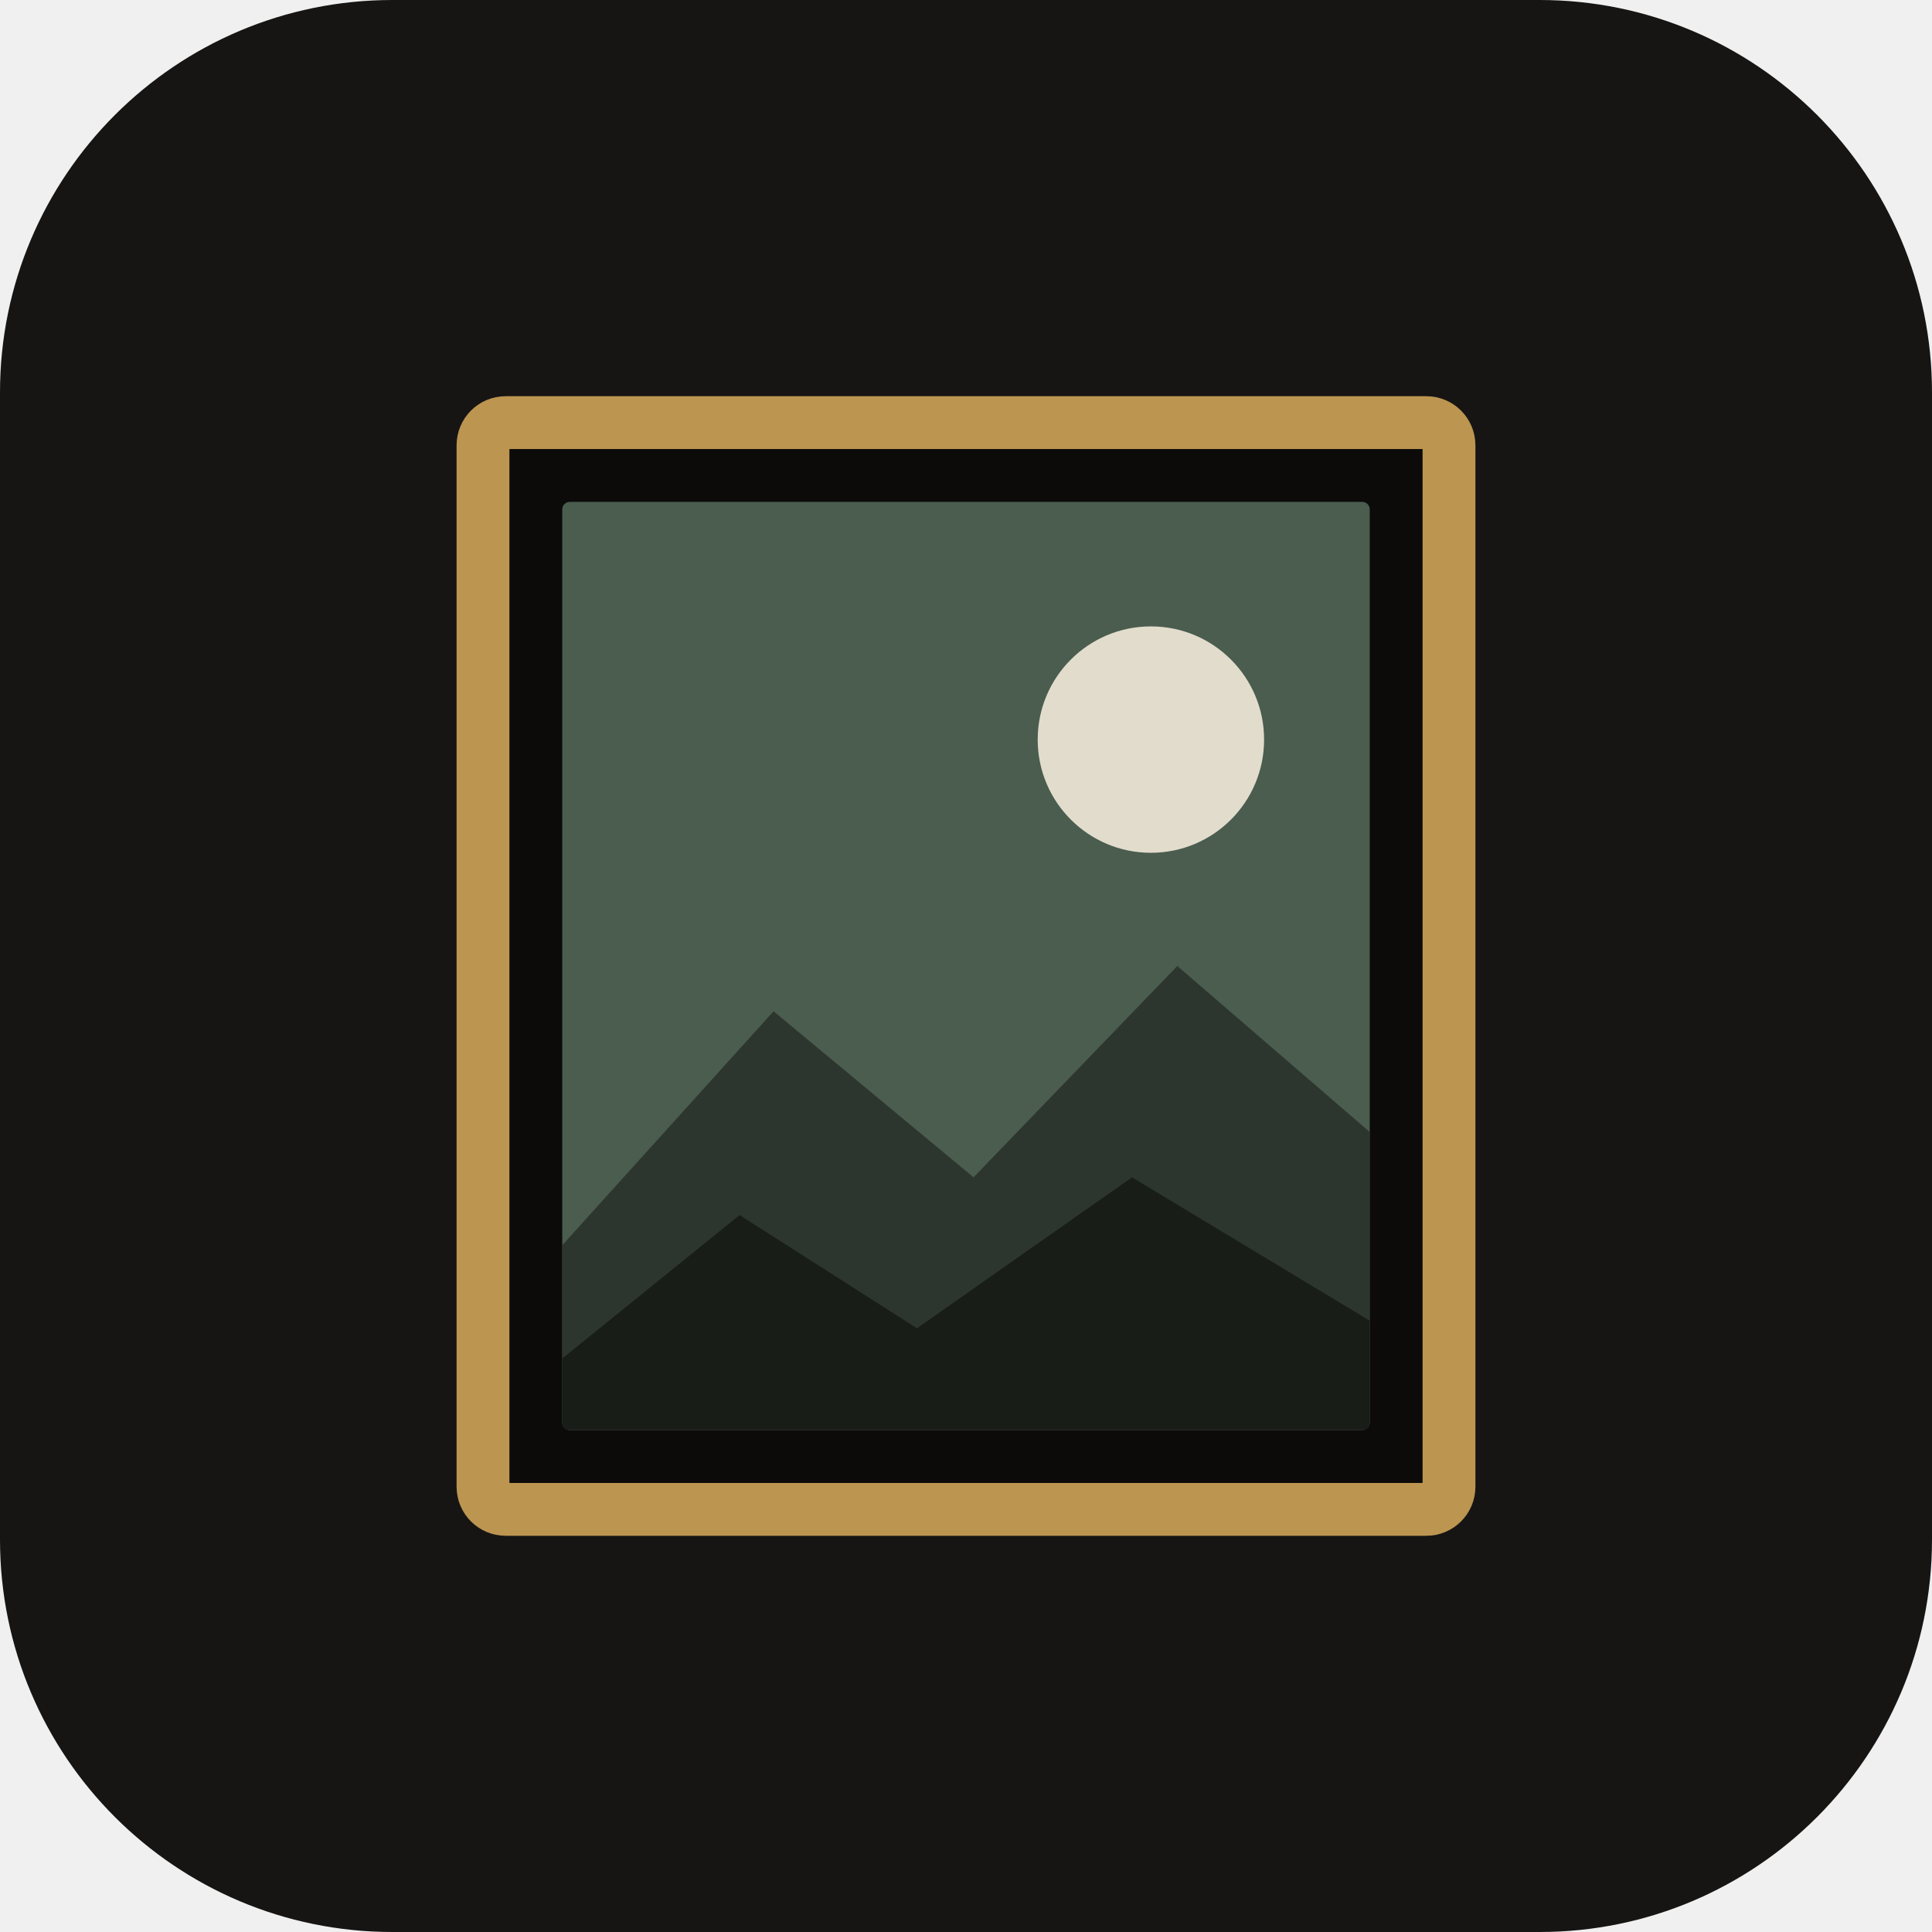
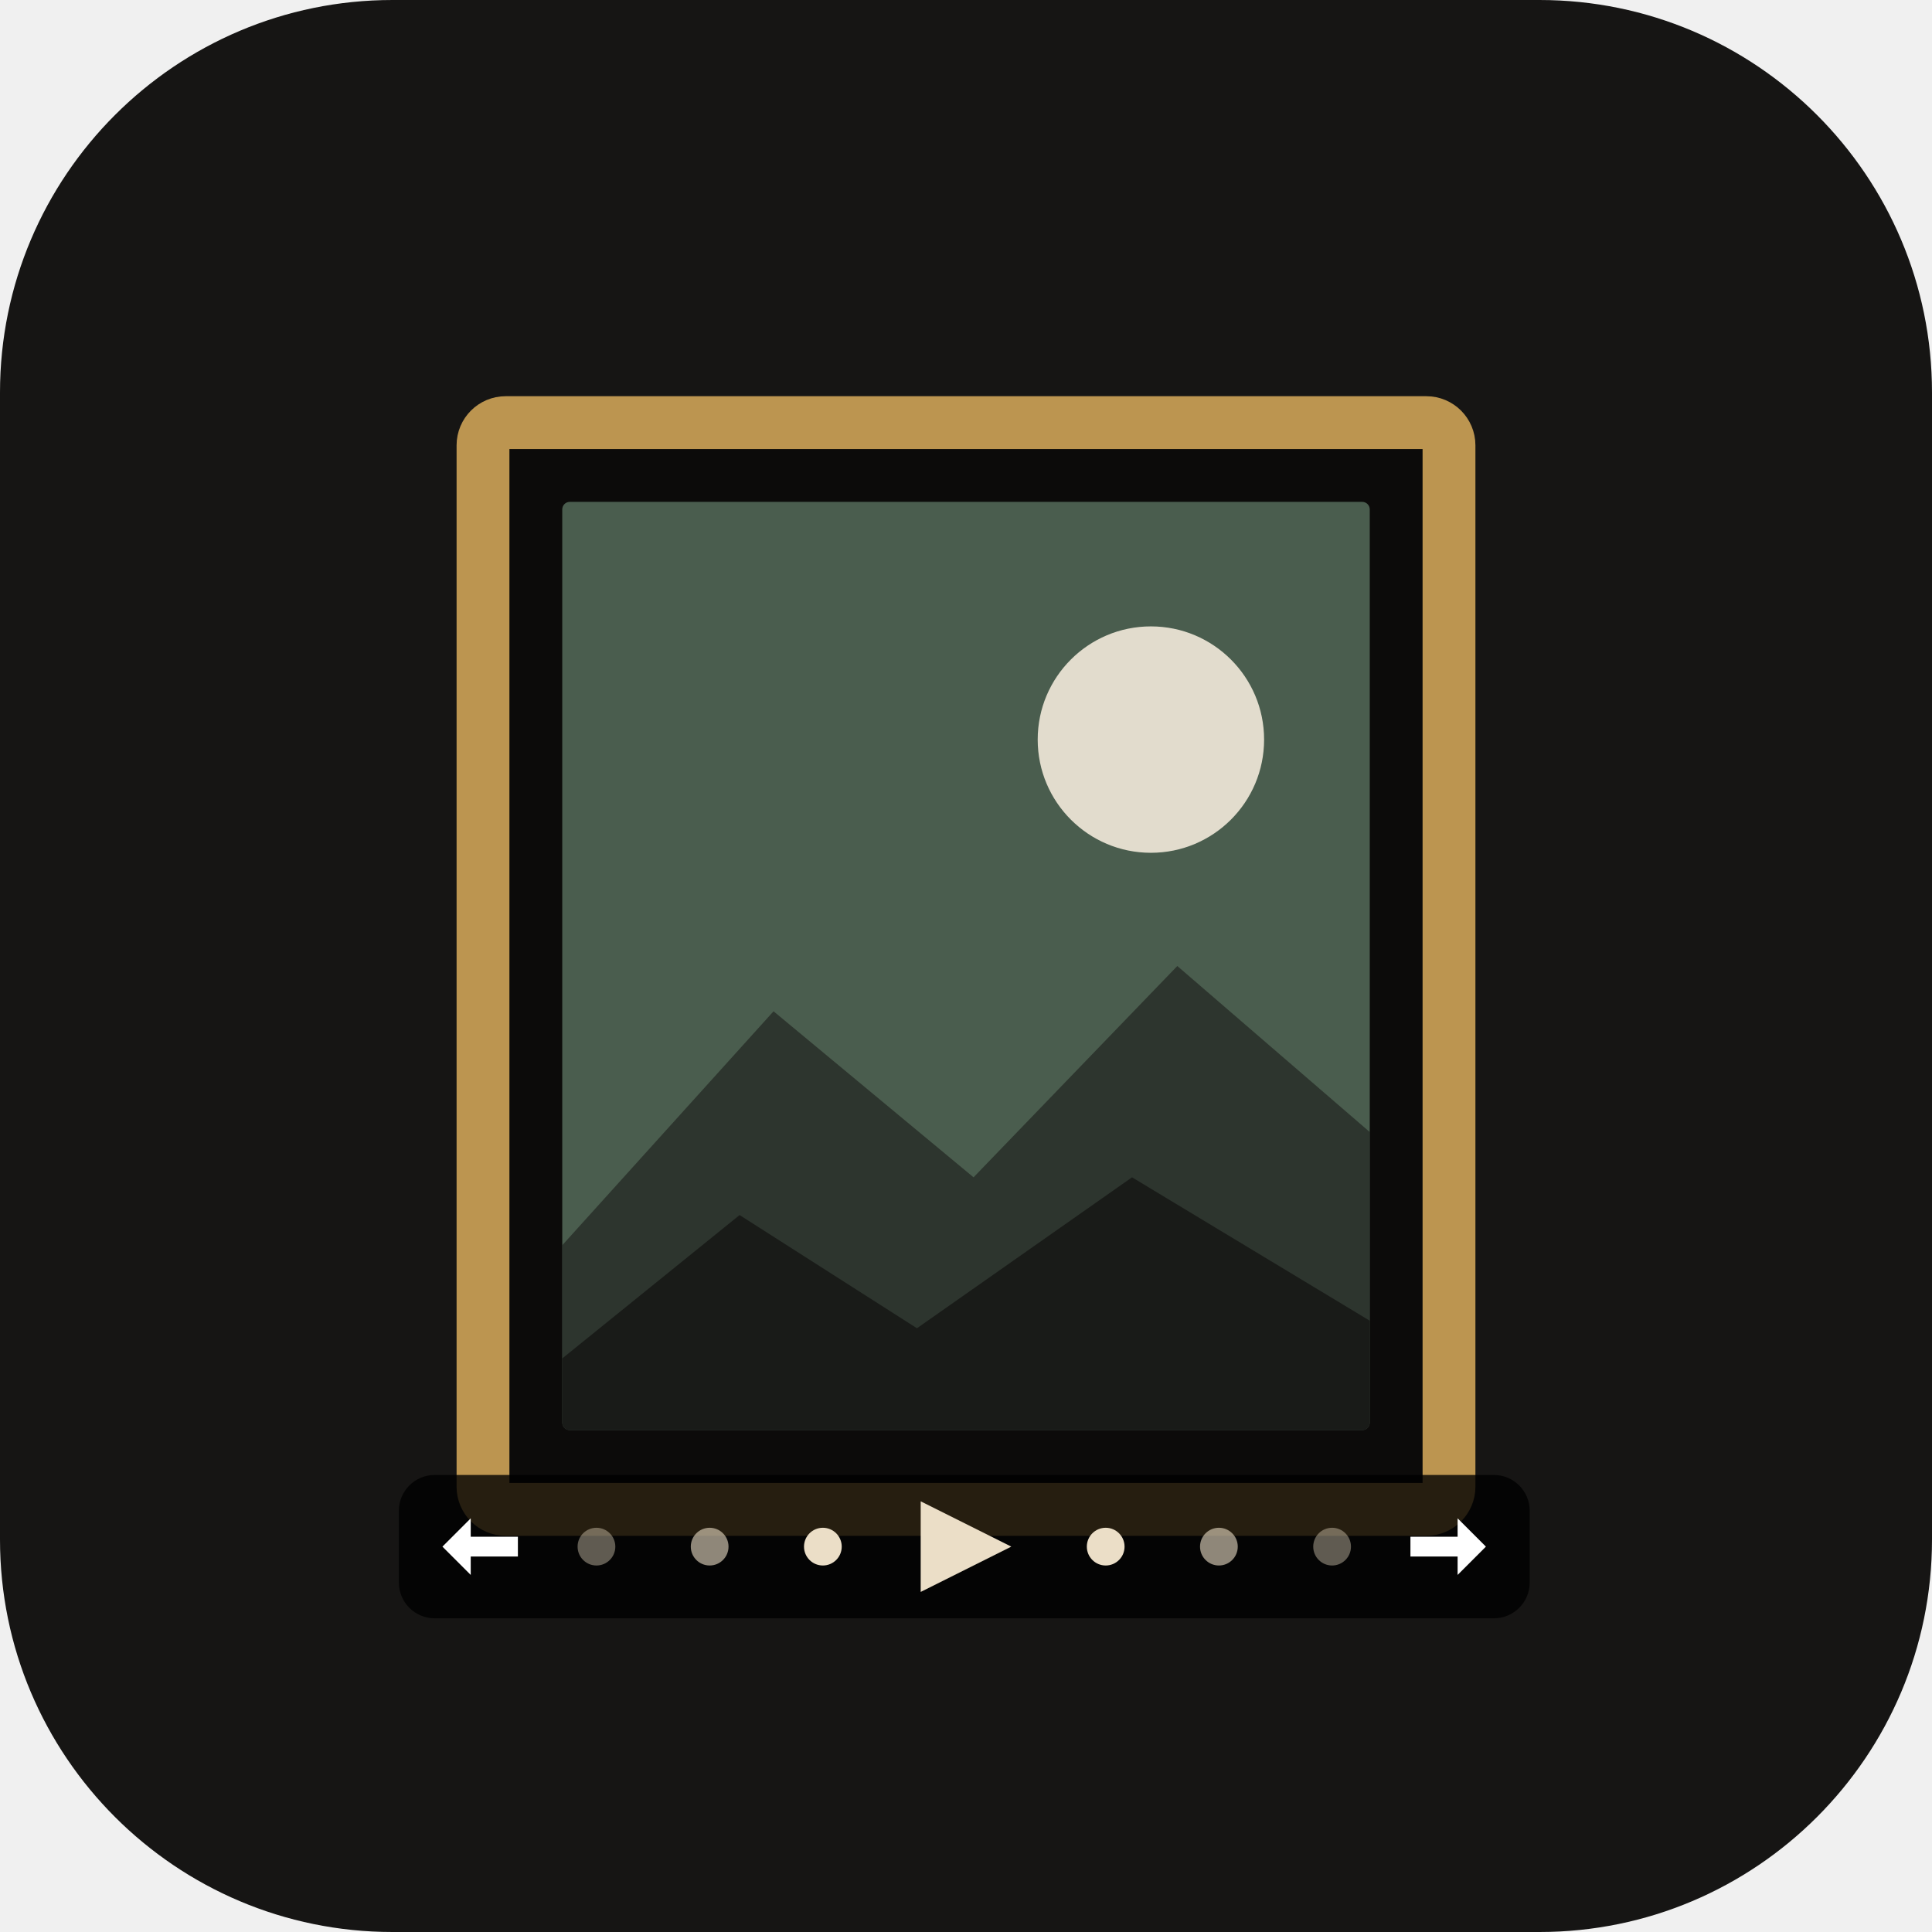
- <svg xmlns="http://www.w3.org/2000/svg" viewBox="0 0 512 512" role="img" aria-label="Gallery Wall">
-   <rect width="512" height="512" rx="104" fill="#161514" />
-   <rect x="128" y="112" width="256" height="288" rx="6" fill="#0c0b0a" stroke="#BC9550" stroke-width="14" />
-   <clipPath id="art">
-     <rect x="149" y="133" width="214" height="246" rx="2" />
-   </clipPath>
-   <g clip-path="url(#art)">
-     <rect x="149" y="133" width="214" height="246" fill="#4A5D4E" />
-     <circle cx="305" cy="196" r="30" fill="#E2DCCD" />
-     <path d="M149 330 L205 268 L258 312 L312 256 L363 300 L363 379 L149 379 Z" fill="#161514" opacity="0.55" />
-     <path d="M149 360 L196 322 L243 352 L300 312 L363 350 L363 379 L149 379 Z" fill="#0c0b0a" opacity="0.6" />
+ <svg xmlns="http://www.w3.org/2000/svg" width="100%" height="100%" viewBox="0 0 512 512" version="1.1" xml:space="preserve" style="fill-rule:evenodd;clip-rule:evenodd;">
+   <path d="M512,104L512,408C512,465.399 465.399,512 408,512L104,512C46.601,512 0,465.399 0,408L0,104C0,46.601 46.601,0 104,0L408,0C465.399,0 512,46.601 512,104Z" style="fill:rgb(22,21,20);" />
+   <path d="M384,118L384,394C384,397.311 381.311,400 378,400L134,400C130.689,400 128,397.311 128,394L128,118C128,114.689 130.689,112 134,112L378,112C381.311,112 384,114.689 384,118Z" style="fill:rgb(12,11,10);stroke:rgb(188,149,80);stroke-width:14px;" />
+   <g>
+     <clipPath id="_clip1">
+       <path d="M363,135L363,377C363,378.104 362.104,379 361,379L151,379C149.896,379 149,378.104 149,377L149,135C149,133.896 149.896,133 151,133L361,133C362.104,133 363,133.896 363,135Z" />
+     </clipPath>
+     <g clip-path="url(#_clip1)">
+       <rect x="149" y="133" width="214" height="246" style="fill:rgb(74,93,78);" />
+       <circle cx="305" cy="196" r="30" style="fill:rgb(226,220,205);" />
+       <path d="M149,330L205,268L258,312L312,256L363,300L363,379L149,379L149,330Z" style="fill:rgb(22,21,20);fill-opacity:0.55;fill-rule:nonzero;" />
+       <path d="M149,360L196,322L243,352L300,312L363,350L363,379L149,379L149,360Z" style="fill:rgb(12,11,10);fill-opacity:0.6;fill-rule:nonzero;" />
+     </g>
+   </g>
+   <g id="Layer1" transform="matrix(1,0,0,1,0,38.9053)">
+     <path d="M405.39,361.47L405.39,380.467C405.39,385.709 401.134,389.965 395.892,389.965L115.196,389.965C109.954,389.965 105.698,385.709 105.698,380.467L105.698,361.47C105.698,356.228 109.954,351.972 115.196,351.972L395.892,351.972C401.134,351.972 405.39,356.228 405.39,361.47Z" style="fill-opacity:0.8;" />
+     <g transform="matrix(0,1,-1,0,630.3117,115.8801)">
+       <path d="M255.088,362.306L267.094,386.318L243.082,386.318L255.088,362.306Z" style="fill:rgb(235,222,199);" />
+     </g>
+     <g transform="matrix(0.716397,0,0,0.716397,74.8525,104.4536)">
+       <circle cx="199.91" cy="372.021" r="6.979" style="fill:rgb(235,222,199);" />
+     </g>
+     <g transform="matrix(0.716397,0,0,0.716397,44.8525,104.4536)">
+       <circle cx="199.91" cy="372.021" r="6.979" style="fill:rgb(235,222,199);fill-opacity:0.6;" />
+     </g>
+     <g transform="matrix(0.716397,0,0,0.716397,14.8525,104.4536)">
+       <circle cx="199.91" cy="372.021" r="6.979" style="fill:rgb(235,222,199);fill-opacity:0.4;" />
+     </g>
+     <g transform="matrix(0.716397,0,0,0.716397,209.8053,104.4536)">
+       <circle cx="199.91" cy="372.021" r="6.979" style="fill:rgb(235,222,199);fill-opacity:0.4;" />
+     </g>
+     <g transform="matrix(0.716397,0,0,0.716397,179.8053,104.4536)">
+       <circle cx="199.91" cy="372.021" r="6.979" style="fill:rgb(235,222,199);fill-opacity:0.6;" />
+     </g>
+     <g transform="matrix(0.716397,0,0,0.716397,149.8053,104.4536)">
+       <circle cx="199.91" cy="372.021" r="6.979" style="fill:rgb(235,222,199);" />
+     </g>
+     <g transform="matrix(0.417393,0,0,1.252178,253.416,-205.524)">
+       <path d="M288.37,462.488L288.37,466.381L288.37,454.402L288.37,458.295L318.318,458.295L318.318,454.402L336.287,460.391L318.318,466.381L318.318,462.488L288.37,462.488Z" style="fill:white;" />
+     </g>
+     <g transform="matrix(-0.417393,-0,0,-1.252178,257.6116,947.4605)">
+       <path d="M288.37,462.488L288.37,466.381L288.37,454.402L288.37,458.295L318.318,458.295L318.318,454.402L336.287,460.391L318.318,466.381L318.318,462.488L288.37,462.488Z" style="fill:white;" />
+     </g>
  </g>
</svg>
